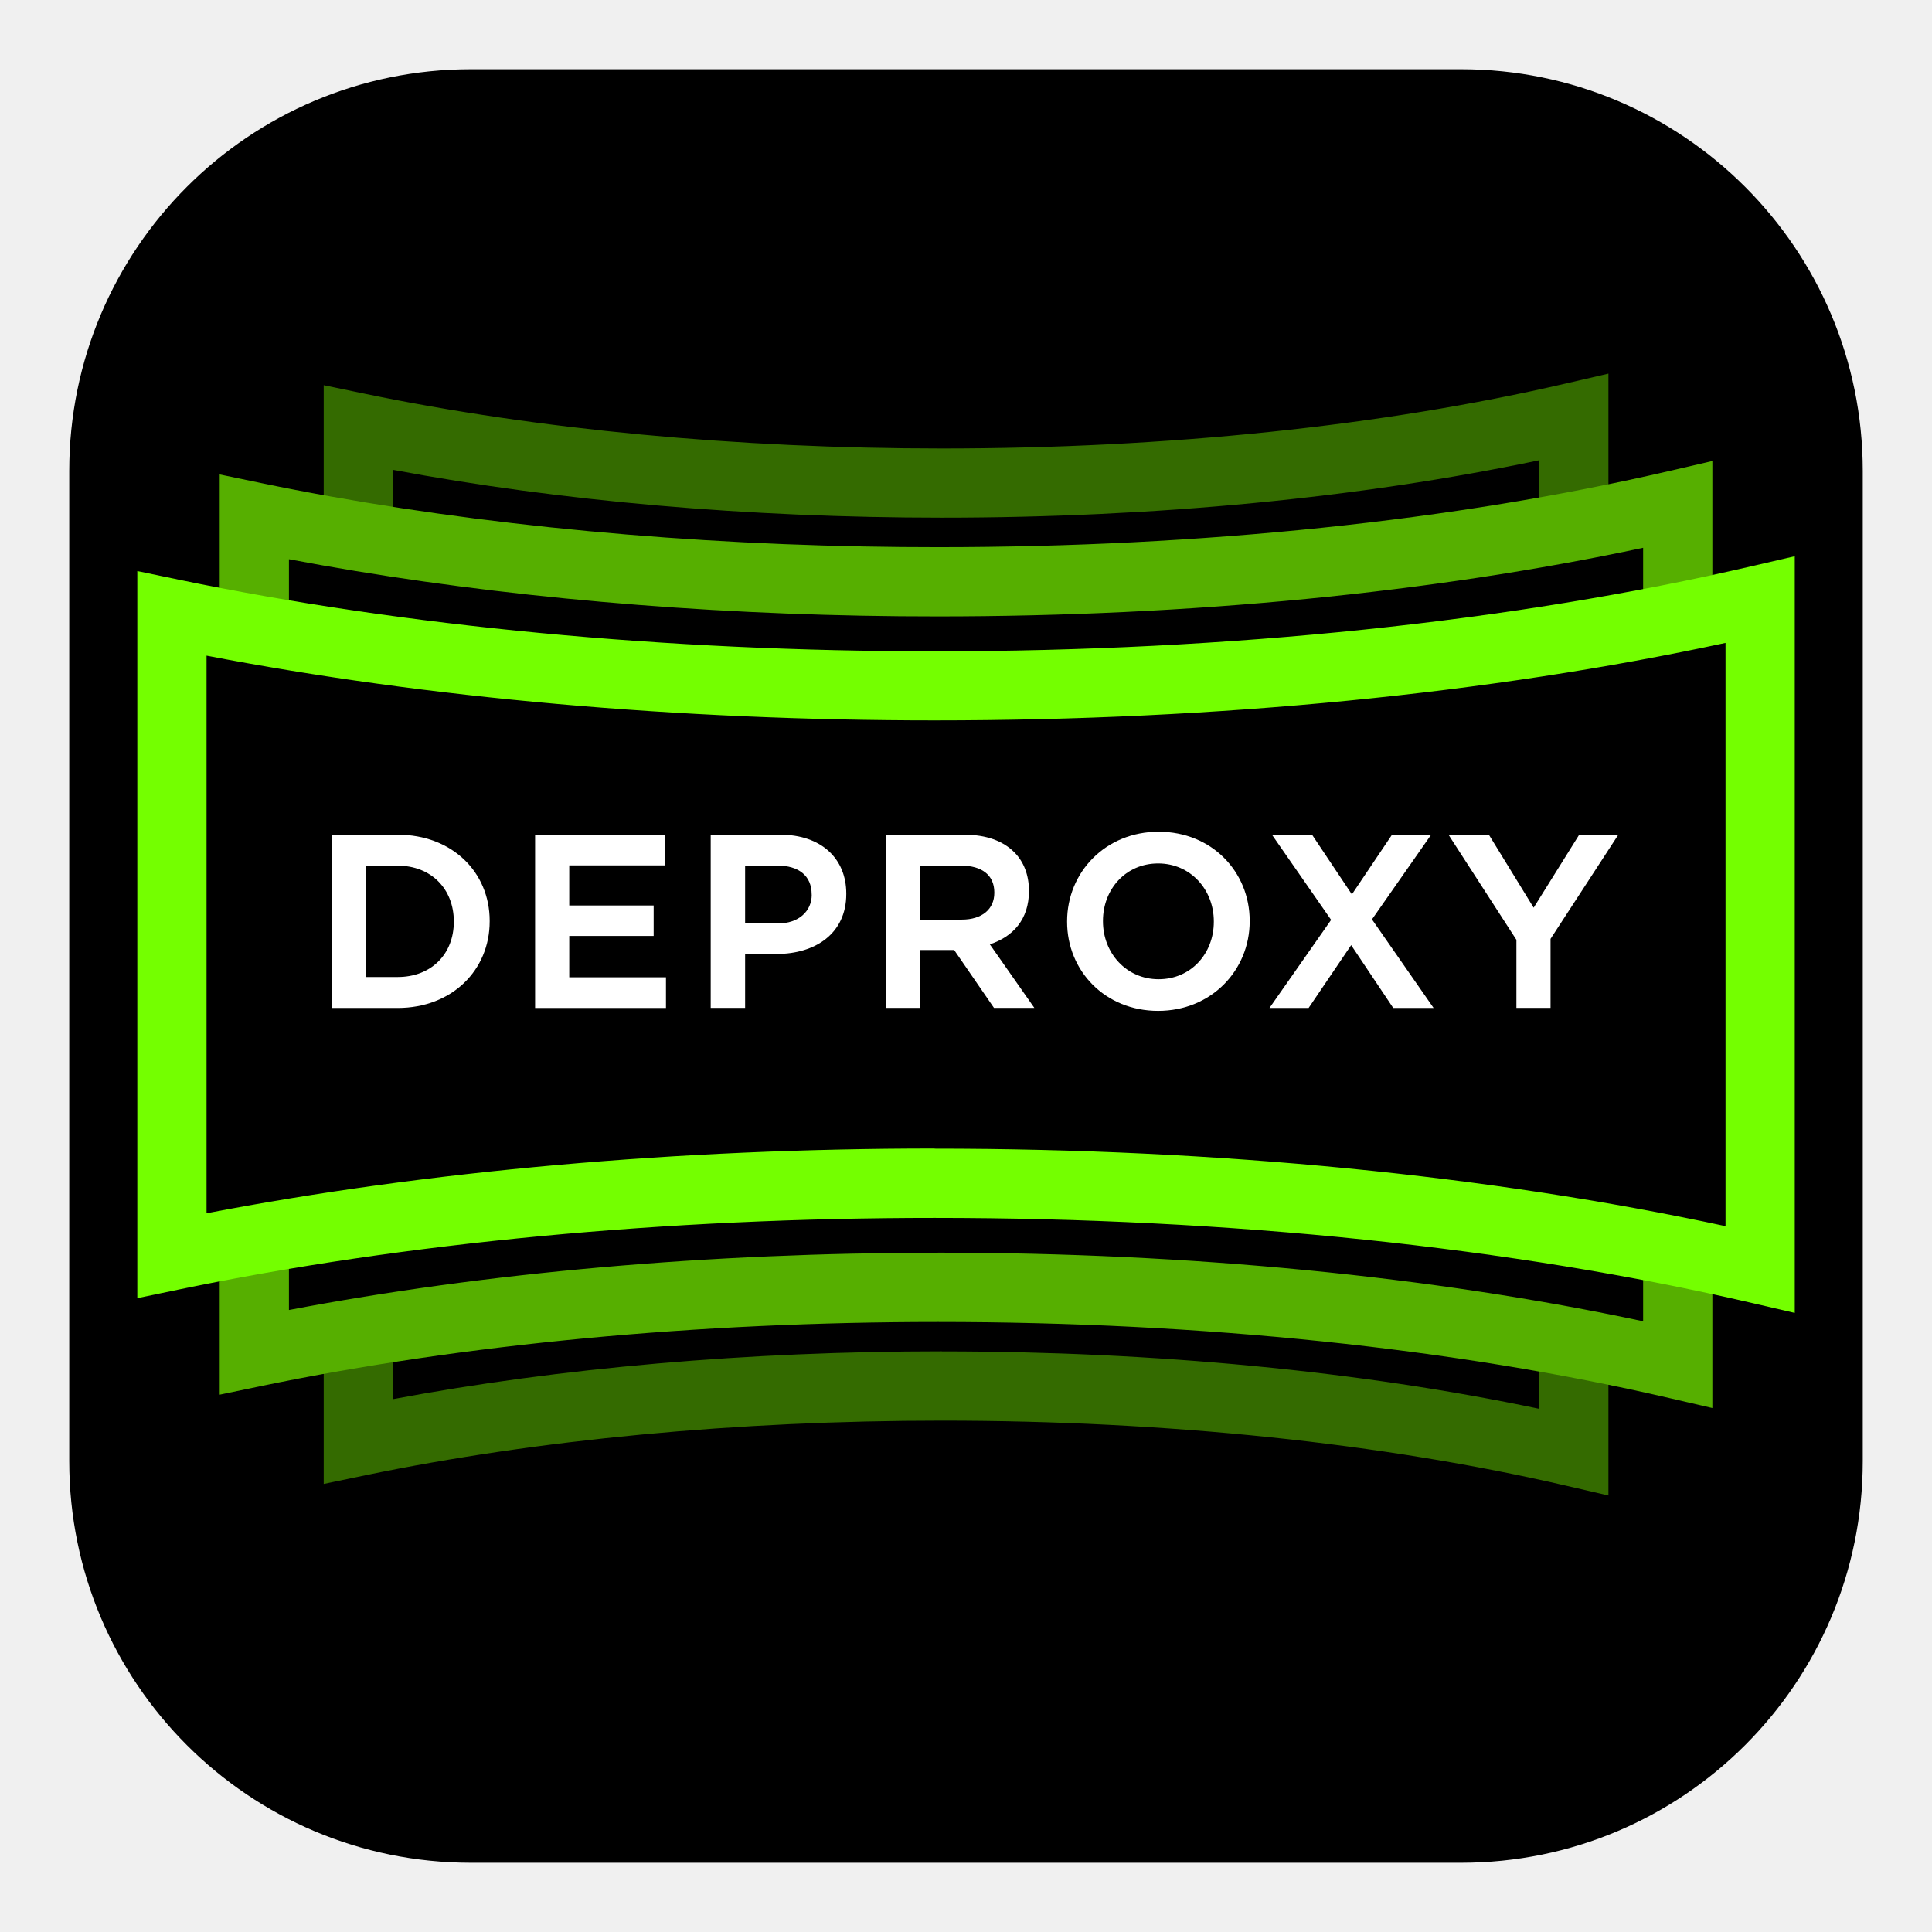
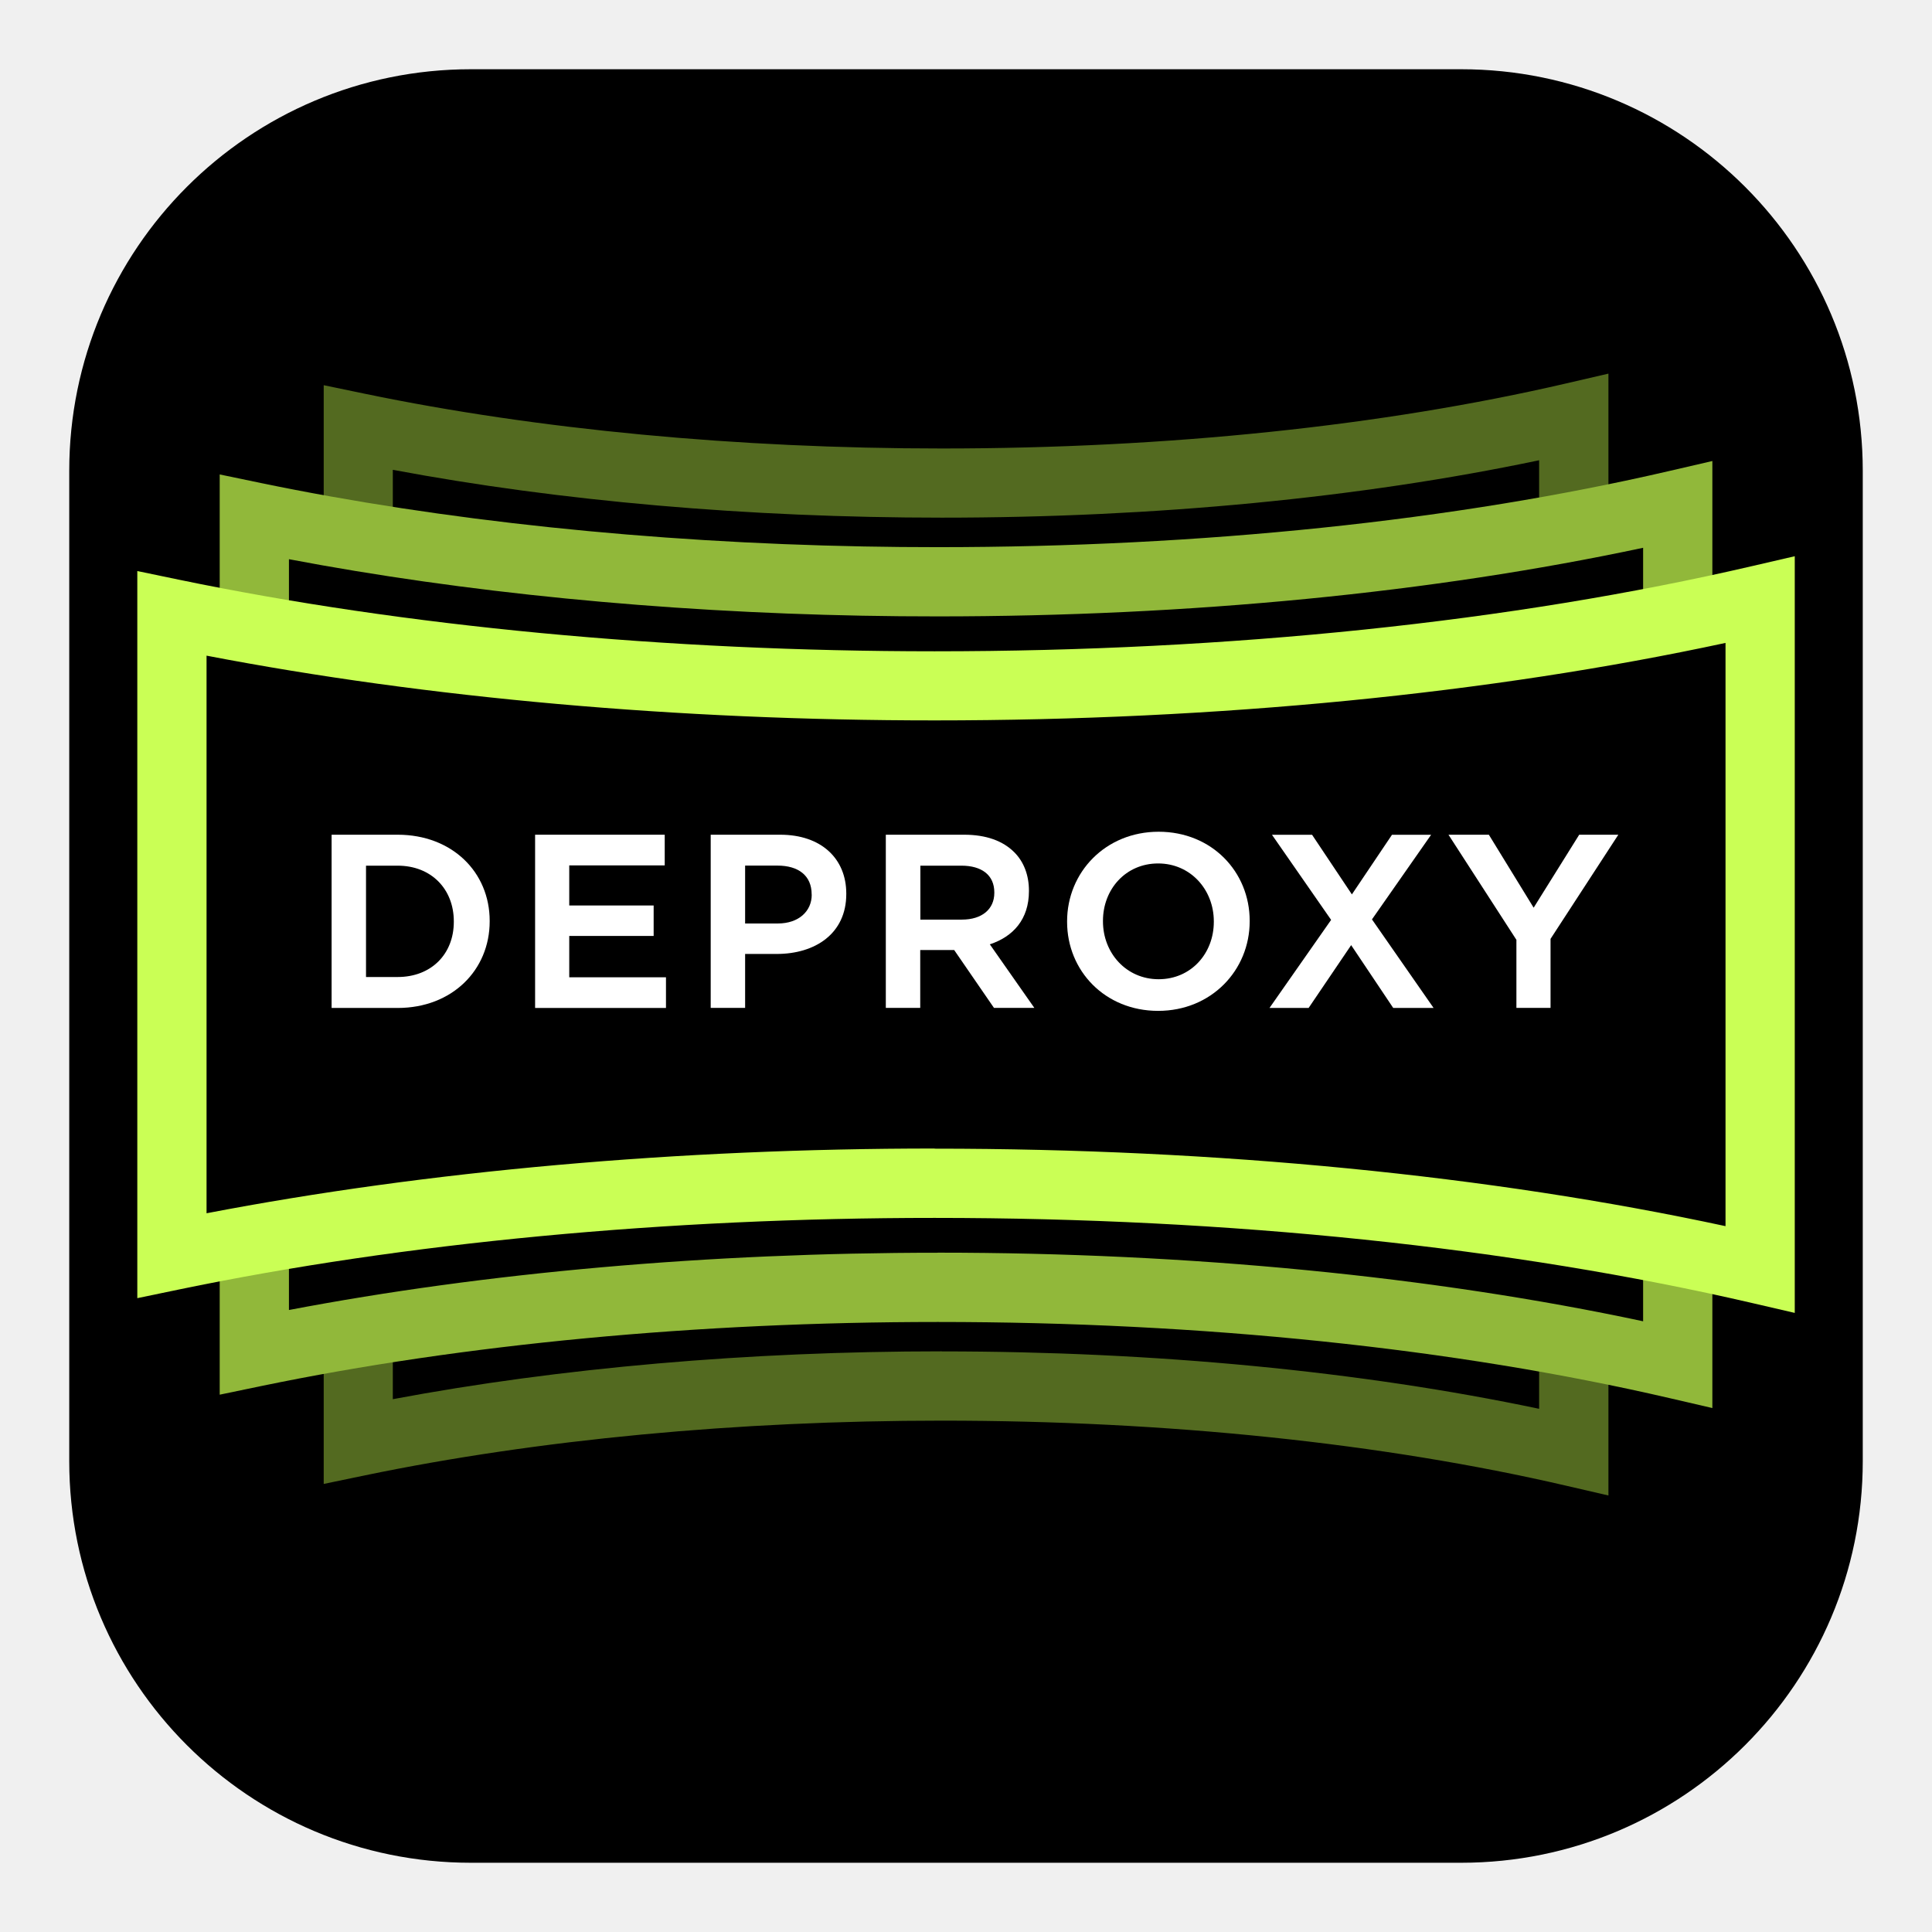
<svg xmlns="http://www.w3.org/2000/svg" id="Layer_1" data-name="Layer 1" viewBox="0 0 279.02 279.02">
  <defs>
    <style>
-       .cls-1 { fill: #346b00; }
-       .cls-2 { fill: #74ff00; }
+       .cls-1 { fill: #536a20; }
+       .cls-2 { fill: #caff55; }
      .cls-3 { fill: #fff; }
-       .cls-4 { fill: #56af00; }
+       .cls-4 { fill: #91b83a; }
    </style>
  </defs>
  <rect x="10" y="10" width="259.02" height="259.02" rx="58" />
  <g>
    <path d="M136.03,69.76c-30.97,0-59.86-2.93-84.3-7.99v146.39c24.44-5.06,53.33-7.99,84.3-7.99,33.96,0,65.42,3.52,91.25,9.52V60.25c-25.83,6-57.3,9.52-91.25,9.52Z" />
    <path class="cls-1" d="M232.29,215.98l-6.13-1.42c-26.46-6.14-57.62-9.39-90.12-9.39-29.57,0-58.37,2.73-83.28,7.89l-6.01,1.25V55.63l6.01,1.25c24.91,5.16,53.71,7.89,83.28,7.89,32.5,0,63.67-3.25,90.12-9.39l6.13-1.42v162.03ZM136.03,195.17c30.78,0,60.45,2.86,86.25,8.29V66.47c-25.8,5.43-55.47,8.29-86.25,8.29-27.9,0-55.17-2.38-79.3-6.91v134.22c24.13-4.53,51.4-6.91,79.3-6.91Z" />
  </g>
  <g>
    <path d="M124.6,83.92c-32.16-.61-62.13-3.92-87.88-9.26v120.61c28.62-5.93,62.45-9.36,98.71-9.36,39.77,0,76.62,4.12,106.86,11.14v-124.18c-30.25,7.02-67.1,11.14-106.86,11.14-3.64,0-7.25-.03-10.84-.1" />
    <path class="cls-4" d="M247.3,203.35l-6.13-1.42c-31.04-7.21-67.61-11.01-105.73-11.01-34.69,0-68.47,3.2-97.7,9.25l-6.01,1.25V68.52l6.01,1.25c26.08,5.4,56.15,8.57,86.96,9.15h0c3.56.07,7.18.1,10.74.1,38.12,0,74.69-3.81,105.73-11.02l6.13-1.42v136.77ZM135.44,180.91c36.4,0,71.46,3.42,101.86,9.91v-111.71c-30.4,6.49-65.46,9.91-101.86,9.91-3.63,0-7.3-.03-10.93-.1h0c-29.08-.55-57.55-3.37-82.78-8.16v108.43c28.45-5.42,60.7-8.27,93.71-8.27Z" />
  </g>
  <g>
    <path d="M134.97,99.04c-40.46,0-78.21-3.83-110.14-10.44v92.72c31.93-6.61,69.68-10.44,110.14-10.44,44.37,0,85.48,4.6,119.23,12.43v-96.71c-33.75,7.83-74.86,12.43-119.23,12.43Z" />
    <path class="cls-2" d="M259.2,189.61l-6.13-1.42c-34.68-8.05-75.52-12.3-118.1-12.3-38.74,0-76.48,3.57-109.13,10.34l-6.01,1.25v-105.01l6.01,1.25c32.65,6.76,70.39,10.34,109.13,10.34,42.58,0,83.42-4.25,118.1-12.31l6.13-1.42v109.3ZM134.97,165.89c40.85,0,80.19,3.86,114.23,11.19v-84.23c-34.04,7.33-73.38,11.19-114.23,11.19-37.06,0-73.26-3.22-105.14-9.35v80.53c31.88-6.12,68.08-9.35,105.14-9.35Z" />
  </g>
  <g>
    <path class="cls-3" d="M47.89,120.55h9.54c7.86,0,13.29,5.4,13.29,12.44v.07c0,7.04-5.43,12.51-13.29,12.51h-9.54v-25.02ZM57.43,141.1c4.86,0,8.11-3.32,8.11-7.97v-.07c0-4.65-3.25-8.04-8.11-8.04h-4.57v16.08h4.57Z" />
    <path class="cls-3" d="M77.27,120.55h18.73v4.43h-13.79v5.79h12.19v4.4h-12.19v5.97h13.97v4.43h-18.9v-25.02Z" />
    <path class="cls-3" d="M102.64,120.55h10.04c5.9,0,9.54,3.43,9.54,8.5v.07c0,5.72-4.5,8.65-10.04,8.65h-4.57v7.79h-4.97v-25.02ZM117.22,129.23v-.07c0-2.72-1.93-4.15-4.93-4.15h-4.68v8.36h4.72c3.04,0,4.9-1.79,4.9-4.15Z" />
    <path class="cls-3" d="M127.95,120.55h11.29c3.18,0,5.61.89,7.25,2.54,1.36,1.36,2.11,3.29,2.11,5.54v.07c0,4.07-2.29,6.58-5.65,7.68l6.43,9.18h-5.83l-5.75-8.36h-4.9v8.36h-4.97v-25.02ZM143.6,128.95v-.07c0-2.5-1.82-3.86-4.75-3.86h-5.93v7.79h6c2.89,0,4.68-1.5,4.68-3.86Z" />
    <path class="cls-3" d="M154.11,133.13v-.07c0-7.08,5.54-12.94,13.22-12.94s13.15,5.79,13.15,12.86v.07c0,7.08-5.54,12.94-13.22,12.94s-13.15-5.79-13.15-12.86ZM175.3,133.13v-.07c0-4.57-3.36-8.36-8.04-8.36s-7.97,3.72-7.97,8.29v.07c0,4.57,3.36,8.36,8.04,8.36s7.97-3.72,7.97-8.29Z" />
    <path class="cls-3" d="M195.14,136.49l-6.15,9.08h-5.65l8.9-12.72-8.54-12.29h5.79l5.75,8.61,5.79-8.61h5.65l-8.54,12.22,8.9,12.79h-5.83l-6.08-9.08Z" />
    <path class="cls-3" d="M218.98,135.7l-9.79-15.15h5.83l6.47,10.54,6.58-10.54h5.65l-9.79,15.04v9.97h-4.93v-9.86Z" />
  </g>
</svg>
